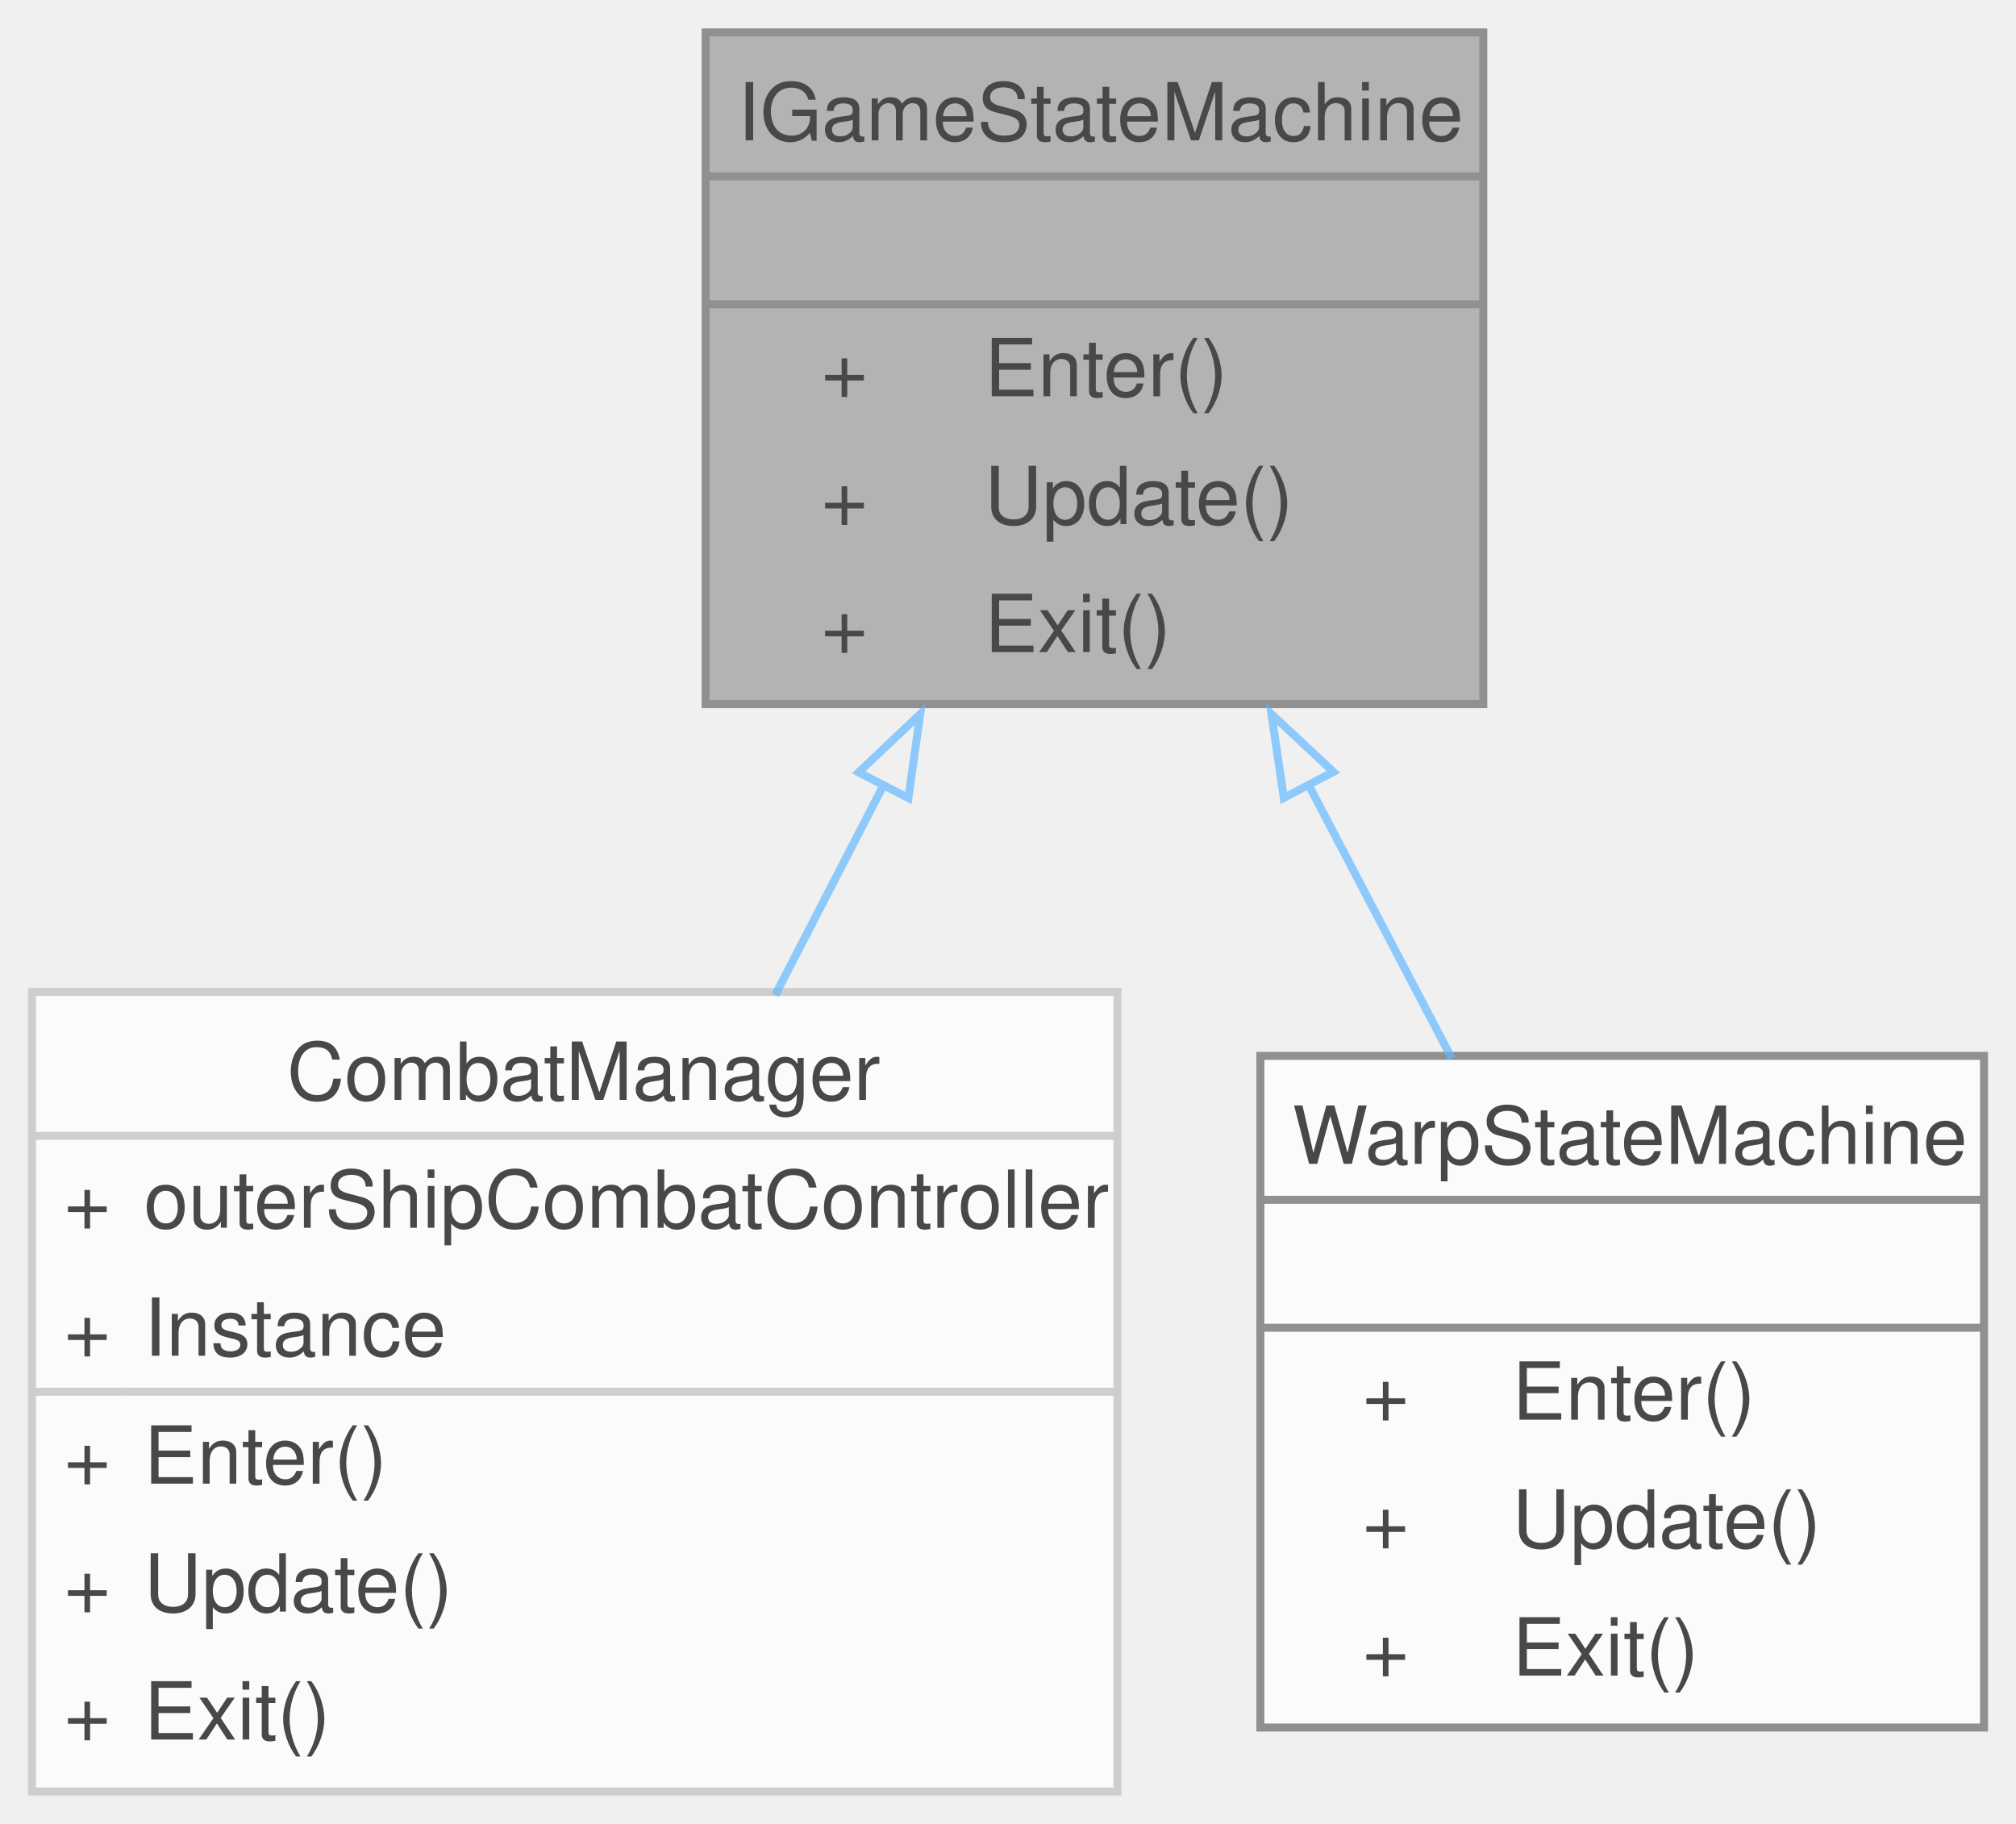
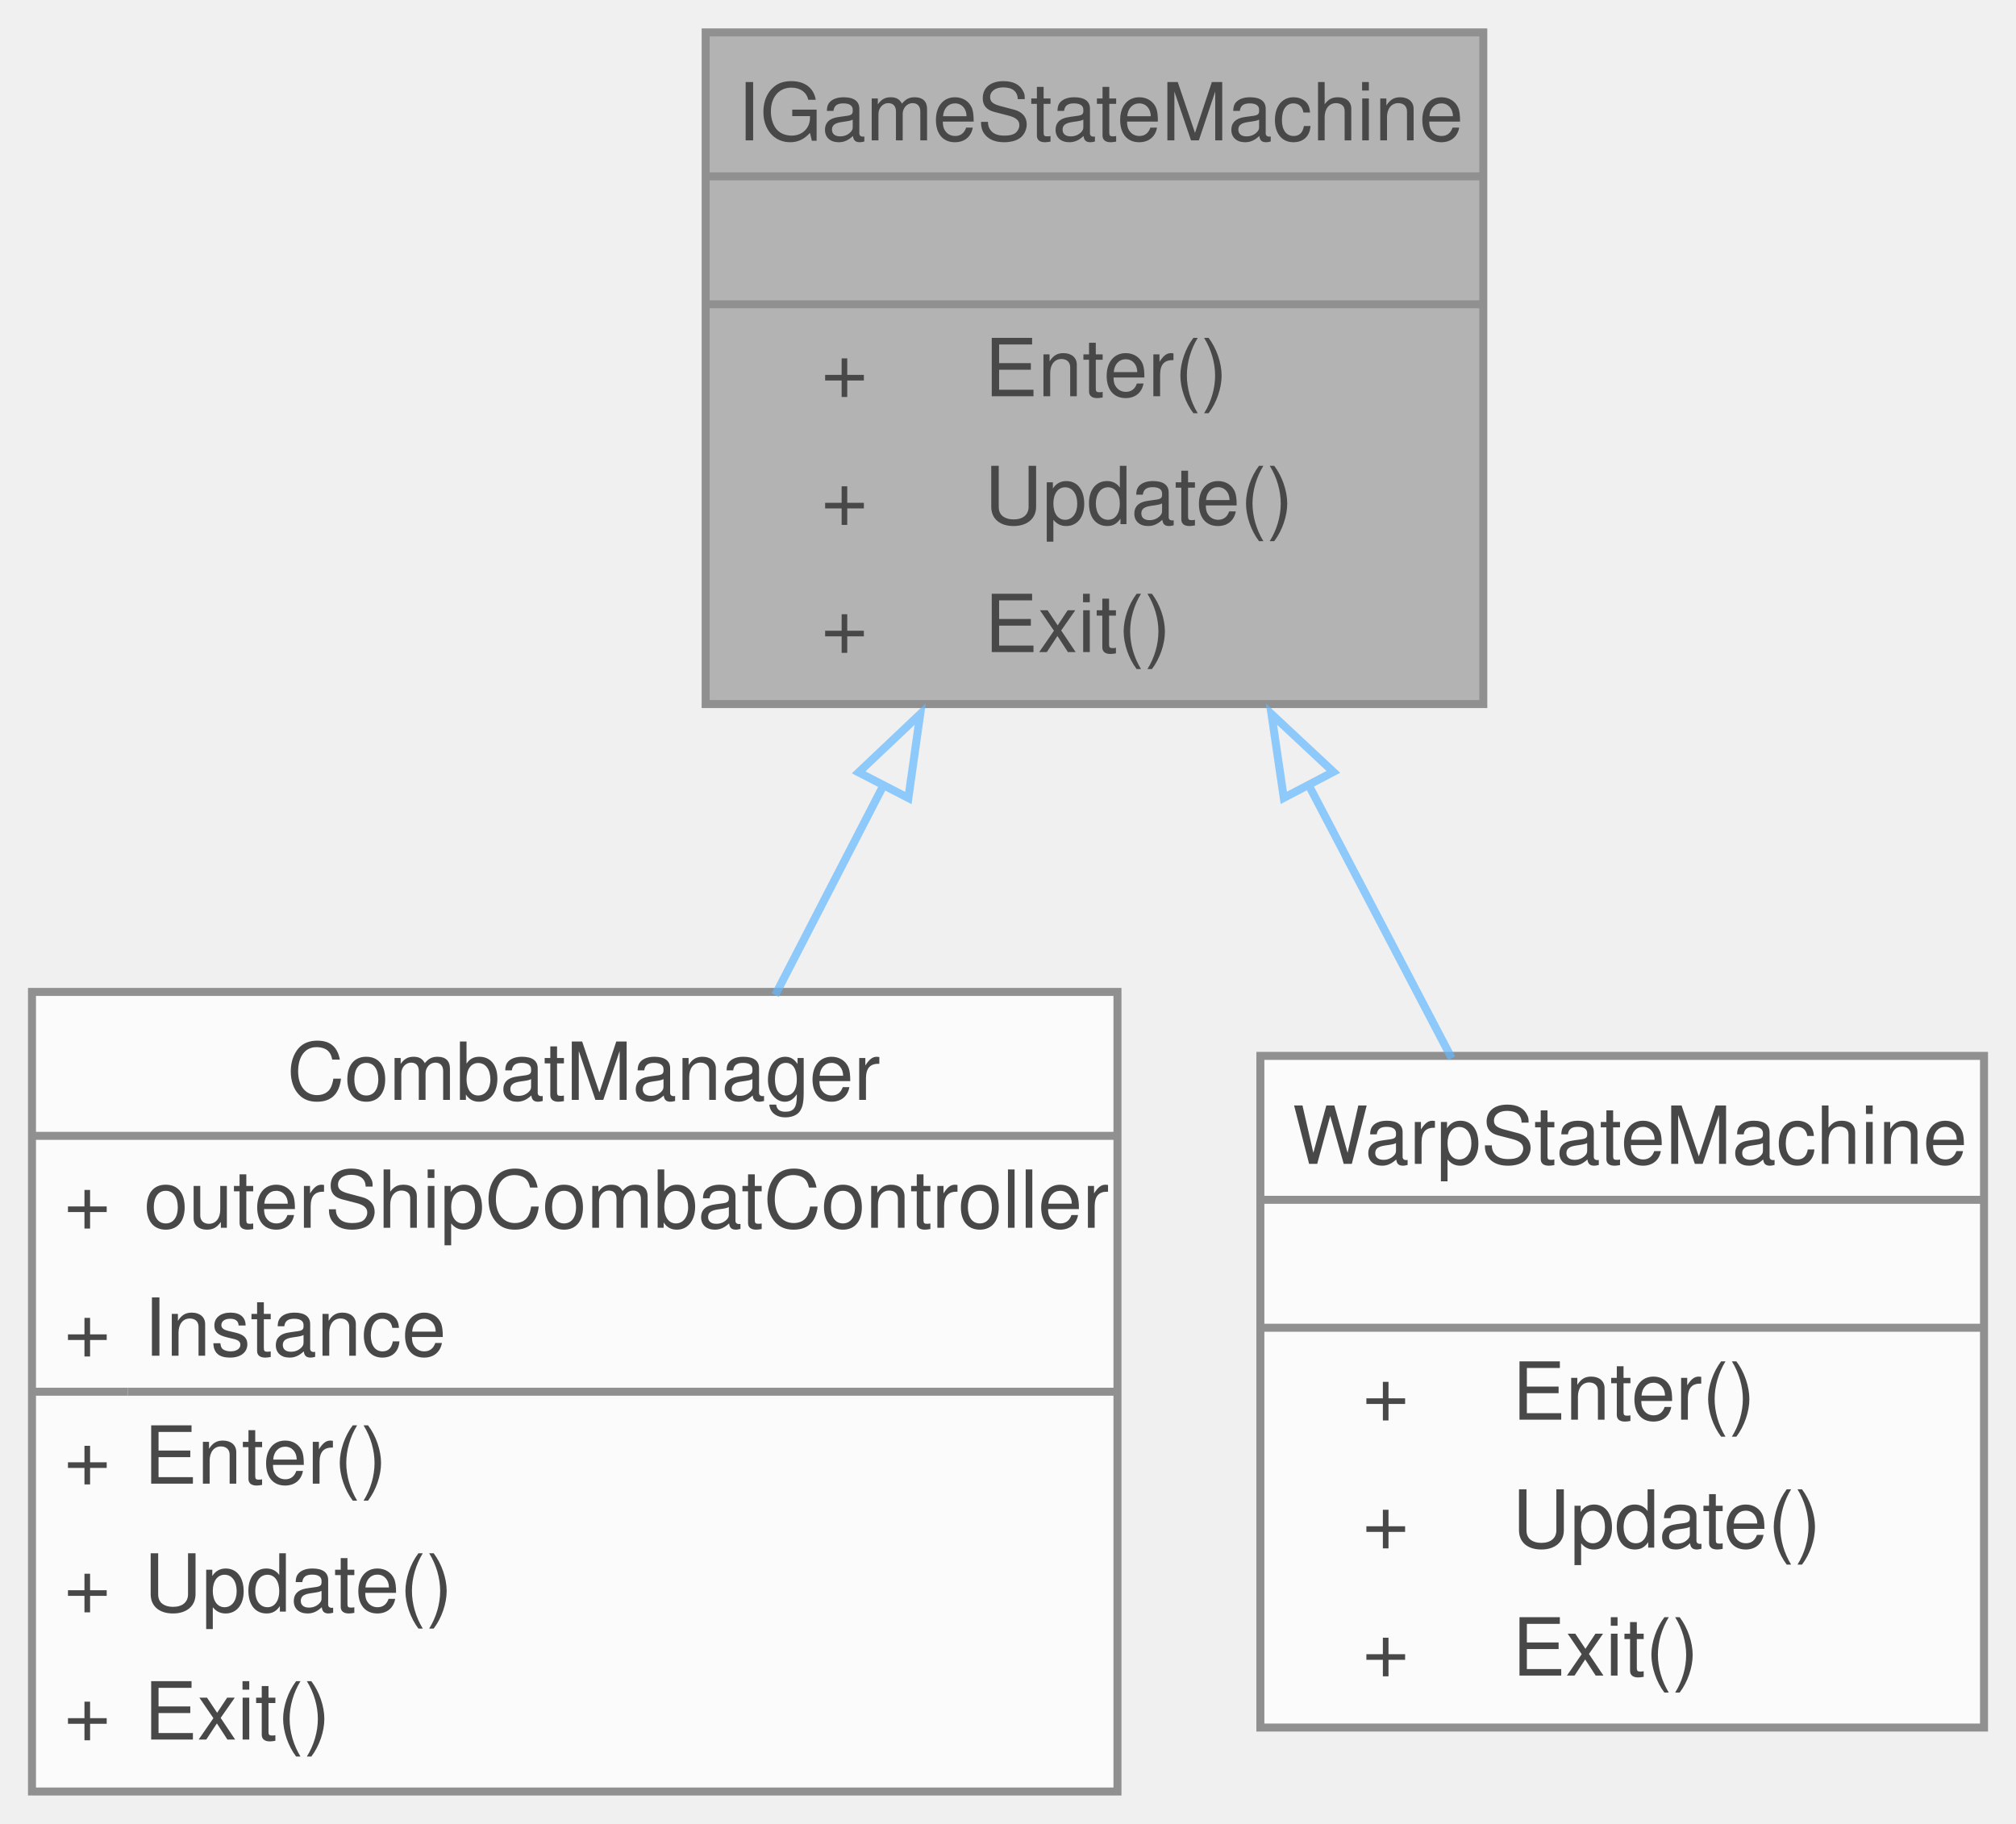
<svg xmlns="http://www.w3.org/2000/svg" xmlns:xlink="http://www.w3.org/1999/xlink" width="252pt" height="228pt" viewBox="0.00 0.00 252.12 228.00">
  <svg id="main" version="1.1" xml:space="preserve">
    <style type="text/css">
.node, .edge {opacity: 0.7;}
.node.selected, .edge.selected {opacity: 1;}
.edge:hover path { stroke: red; }
.edge:hover polygon { stroke: red; fill: red; }
</style>
    <svg id="graph" class="graph">
      <g id="graph0" class="graph" transform="scale(1 1) rotate(0) translate(4 224)">
        <g id="Node000001" class="node">
          <g id="a_Node000001">
            <a xlink:title=" ">
              <polygon fill="#999999" stroke="none" points="181.5,-220 84.25,-220 84.25,-136 181.5,-136 181.5,-220" />
              <text text-anchor="start" x="88.25" y="-206.5" font-family="Helvetica,sans-Serif" font-size="10.00">IGameStateMachine</text>
              <text text-anchor="start" x="131.38" y="-190.5" font-family="Helvetica,sans-Serif" font-size="10.00"> </text>
              <text text-anchor="start" x="98.69" y="-174.5" font-family="Helvetica,sans-Serif" font-size="10.00">+</text>
              <text text-anchor="start" x="119.12" y="-174.5" font-family="Helvetica,sans-Serif" font-size="10.00">Enter()</text>
              <text text-anchor="start" x="98.69" y="-158.5" font-family="Helvetica,sans-Serif" font-size="10.00">+</text>
              <text text-anchor="start" x="119.12" y="-158.5" font-family="Helvetica,sans-Serif" font-size="10.00">Update()</text>
              <text text-anchor="start" x="98.69" y="-142.5" font-family="Helvetica,sans-Serif" font-size="10.00">+</text>
              <text text-anchor="start" x="119.12" y="-142.5" font-family="Helvetica,sans-Serif" font-size="10.00">Exit()</text>
              <polygon fill="#666666" stroke="#666666" points="84.25,-202 84.25,-202 181.5,-202 181.5,-202 84.25,-202" />
              <polygon fill="#666666" stroke="#666666" points="84.25,-186 84.25,-186 181.5,-186 181.5,-186 84.25,-186" />
              <polygon fill="none" stroke="#666666" points="84.25,-136 84.25,-220 181.5,-220 181.5,-136 84.25,-136" />
            </a>
          </g>
        </g>
        <g id="Node000002" class="node">
          <g id="a_Node000002">
-             <a xlink:href="class_combat_manager.html" target="_top" xlink:title=" ">
+             <a xlink:href="class_combat_manager.html" target="_top" xlink:title="전투 전체 흐름을 관리하는 매니저 클래스입니다. 전투 상태를 전환하고, 관련 컨트롤러를 초기화하거나 업데이트합니다.">
              <polygon fill="white" stroke="none" points="135.75,-100 0,-100 0,0 135.75,0 135.75,-100" />
              <text text-anchor="start" x="31.88" y="-86.5" font-family="Helvetica,sans-Serif" font-size="10.00">CombatManager</text>
              <text text-anchor="start" x="4" y="-70.5" font-family="Helvetica,sans-Serif" font-size="10.00">+</text>
              <text text-anchor="start" x="14" y="-70.5" font-family="Helvetica,sans-Serif" font-size="10.00">outerShipCombatController</text>
              <text text-anchor="start" x="4" y="-54.5" font-family="Helvetica,sans-Serif" font-size="10.00">+</text>
              <text text-anchor="start" x="14" y="-54.5" font-family="Helvetica,sans-Serif" font-size="10.00">Instance</text>
              <text text-anchor="start" x="4" y="-38.5" font-family="Helvetica,sans-Serif" font-size="10.00">+</text>
              <text text-anchor="start" x="14" y="-38.5" font-family="Helvetica,sans-Serif" font-size="10.00">Enter()</text>
              <text text-anchor="start" x="4" y="-22.5" font-family="Helvetica,sans-Serif" font-size="10.00">+</text>
              <text text-anchor="start" x="14" y="-22.5" font-family="Helvetica,sans-Serif" font-size="10.00">Update()</text>
              <text text-anchor="start" x="4" y="-6.5" font-family="Helvetica,sans-Serif" font-size="10.00">+</text>
              <text text-anchor="start" x="14" y="-6.5" font-family="Helvetica,sans-Serif" font-size="10.00">Exit()</text>
-               <polygon fill="#bfbfbf" stroke="#bfbfbf" points="0,-82 0,-82 135.75,-82 135.75,-82 0,-82" />
-               <polygon fill="#bfbfbf" stroke="#bfbfbf" points="0,-50 0,-50 12,-50 12,-50 0,-50" />
-               <polygon fill="#bfbfbf" stroke="#bfbfbf" points="12,-50 12,-50 135.75,-50 135.75,-50 12,-50" />
-               <polygon fill="none" stroke="#bfbfbf" points="0,0 0,-100 135.75,-100 135.75,0 0,0" />
+               <polygon fill="#666666" stroke="#666666" points="0,-82 0,-82 135.75,-82 135.75,-82 0,-82" />
+               <polygon fill="#666666" stroke="#666666" points="0,-50 0,-50 12,-50 12,-50 0,-50" />
+               <polygon fill="#666666" stroke="#666666" points="12,-50 12,-50 135.75,-50 135.75,-50 12,-50" />
+               <polygon fill="none" stroke="#666666" points="0,0 0,-100 135.75,-100 135.75,0 0,0" />
            </a>
          </g>
        </g>
        <g id="edge1_Node000001_Node000002" class="edge">
          <g id="a_edge1_Node000001_Node000002">
            <a xlink:title=" ">
              <path fill="none" stroke="#63b8ff" d="M106.59,-126.04C102.08,-117.31 97.42,-108.27 92.95,-99.61" />
              <polygon fill="none" stroke="#63b8ff" points="103.38,-127.46 111.08,-134.75 109.6,-124.25 103.38,-127.46" />
            </a>
          </g>
        </g>
        <g id="Node000003" class="node">
          <g id="a_Node000003">
            <a xlink:href="class_warp_state_machine.html" target="_top" xlink:title="워프 과정의 상태를 관리하는 클래스 맵 시스템을 직접 제어하고 워프 프로세스의 전체 흐름을 관리함">
              <polygon fill="white" stroke="none" points="244.12,-92 153.62,-92 153.62,-8 244.12,-8 244.12,-92" />
              <text text-anchor="start" x="157.62" y="-78.5" font-family="Helvetica,sans-Serif" font-size="10.00">WarpStateMachine</text>
              <text text-anchor="start" x="197.38" y="-62.5" font-family="Helvetica,sans-Serif" font-size="10.00"> </text>
              <text text-anchor="start" x="166.38" y="-46.5" font-family="Helvetica,sans-Serif" font-size="10.00">+</text>
              <text text-anchor="start" x="185.12" y="-46.5" font-family="Helvetica,sans-Serif" font-size="10.00">Enter()</text>
              <text text-anchor="start" x="166.38" y="-30.5" font-family="Helvetica,sans-Serif" font-size="10.00">+</text>
              <text text-anchor="start" x="185.12" y="-30.5" font-family="Helvetica,sans-Serif" font-size="10.00">Update()</text>
              <text text-anchor="start" x="166.38" y="-14.5" font-family="Helvetica,sans-Serif" font-size="10.00">+</text>
              <text text-anchor="start" x="185.12" y="-14.5" font-family="Helvetica,sans-Serif" font-size="10.00">Exit()</text>
              <polygon fill="#666666" stroke="#666666" points="153.62,-74 153.62,-74 244.12,-74 244.12,-74 153.62,-74" />
              <polygon fill="#666666" stroke="#666666" points="153.62,-58 153.62,-58 244.12,-58 244.12,-58 153.62,-58" />
              <polygon fill="none" stroke="#666666" points="153.62,-8 153.62,-92 244.12,-92 244.12,-8 153.62,-8" />
            </a>
          </g>
        </g>
        <g id="edge2_Node000001_Node000003" class="edge">
          <g id="a_edge2_Node000001_Node000003">
            <a xlink:title=" ">
              <path fill="none" stroke="#63b8ff" d="M159.49,-126.2C165.49,-114.73 171.8,-102.69 177.55,-91.7" />
              <polygon fill="none" stroke="#63b8ff" points="156.55,-124.27 155.01,-134.75 162.75,-127.52 156.55,-124.27" />
            </a>
          </g>
        </g>
      </g>
    </svg>
  </svg>
  <style type="text/css">

[data-mouse-over-selected='false'] { opacity: 0.7; }
[data-mouse-over-selected='true']  { opacity: 1.0; }

</style>
</svg>
